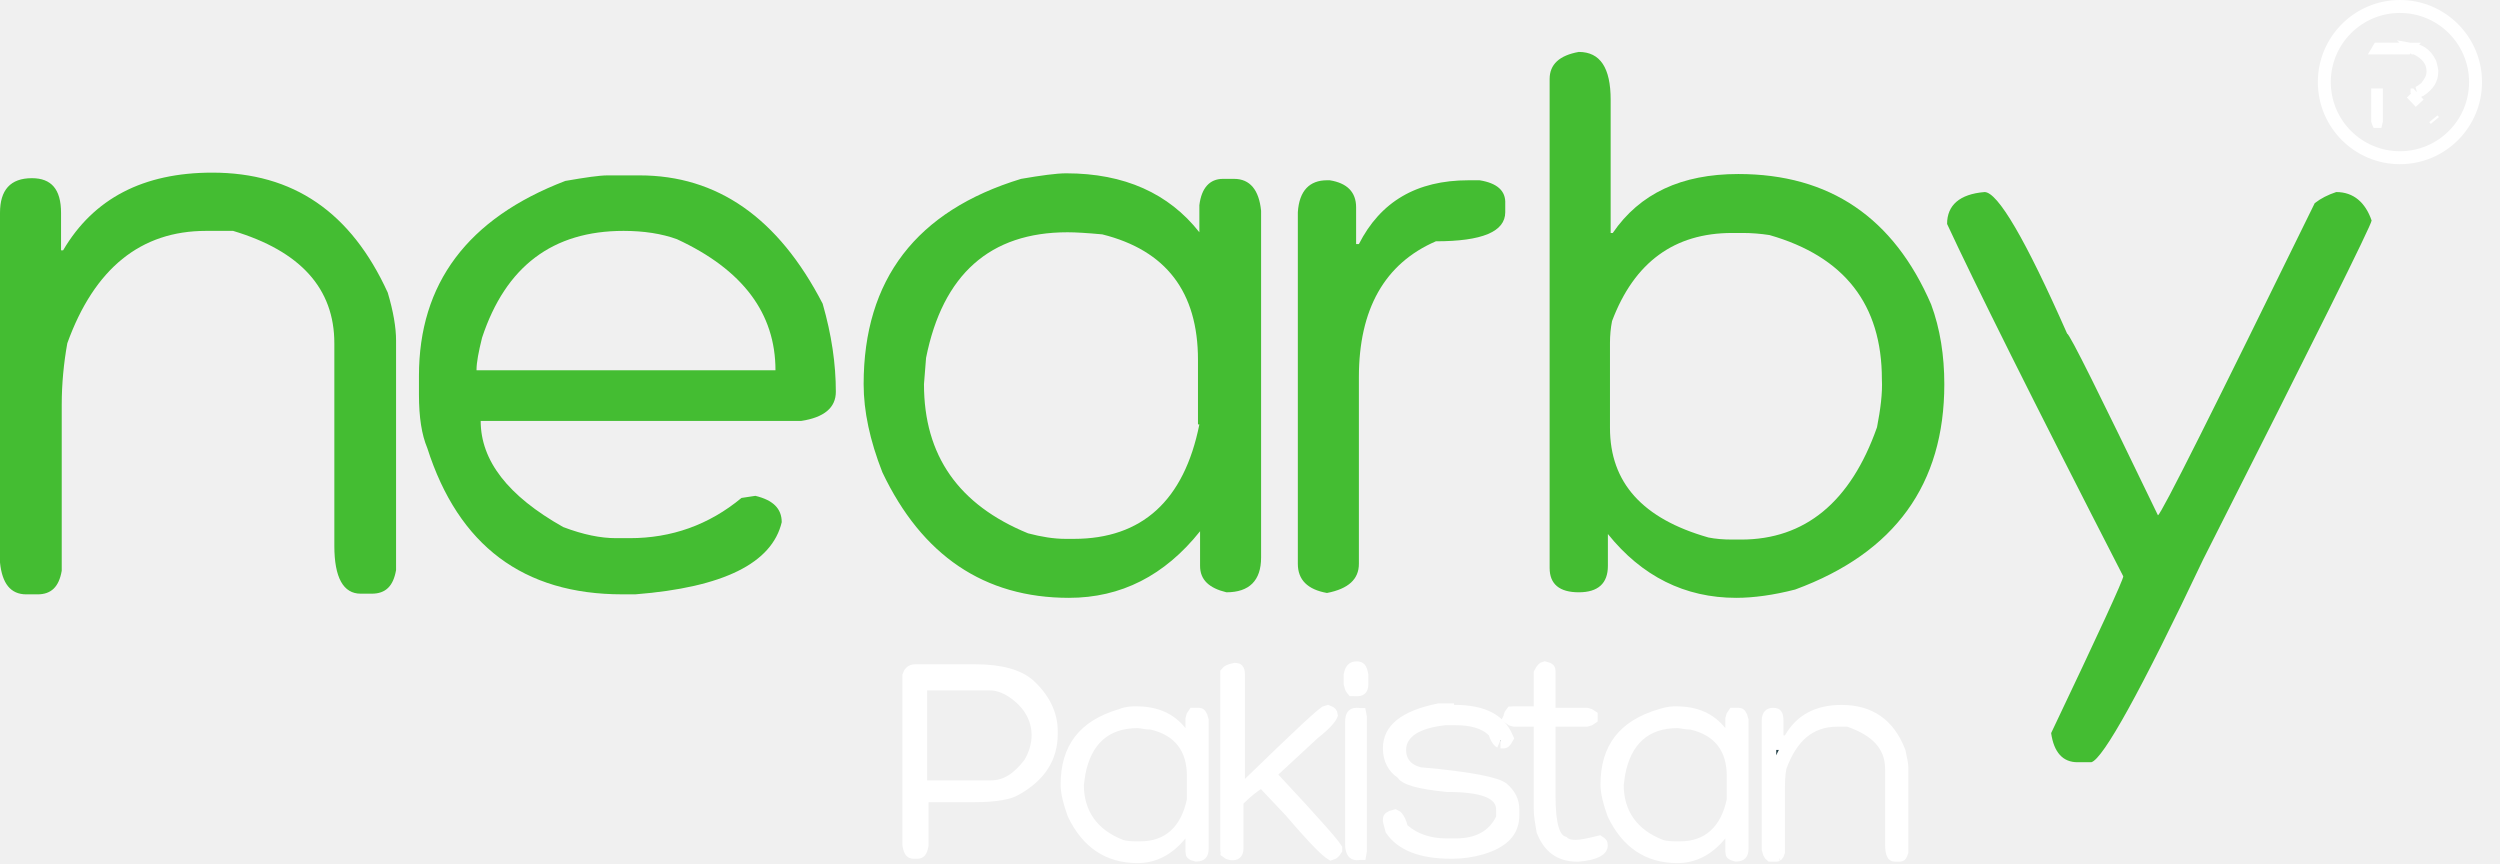
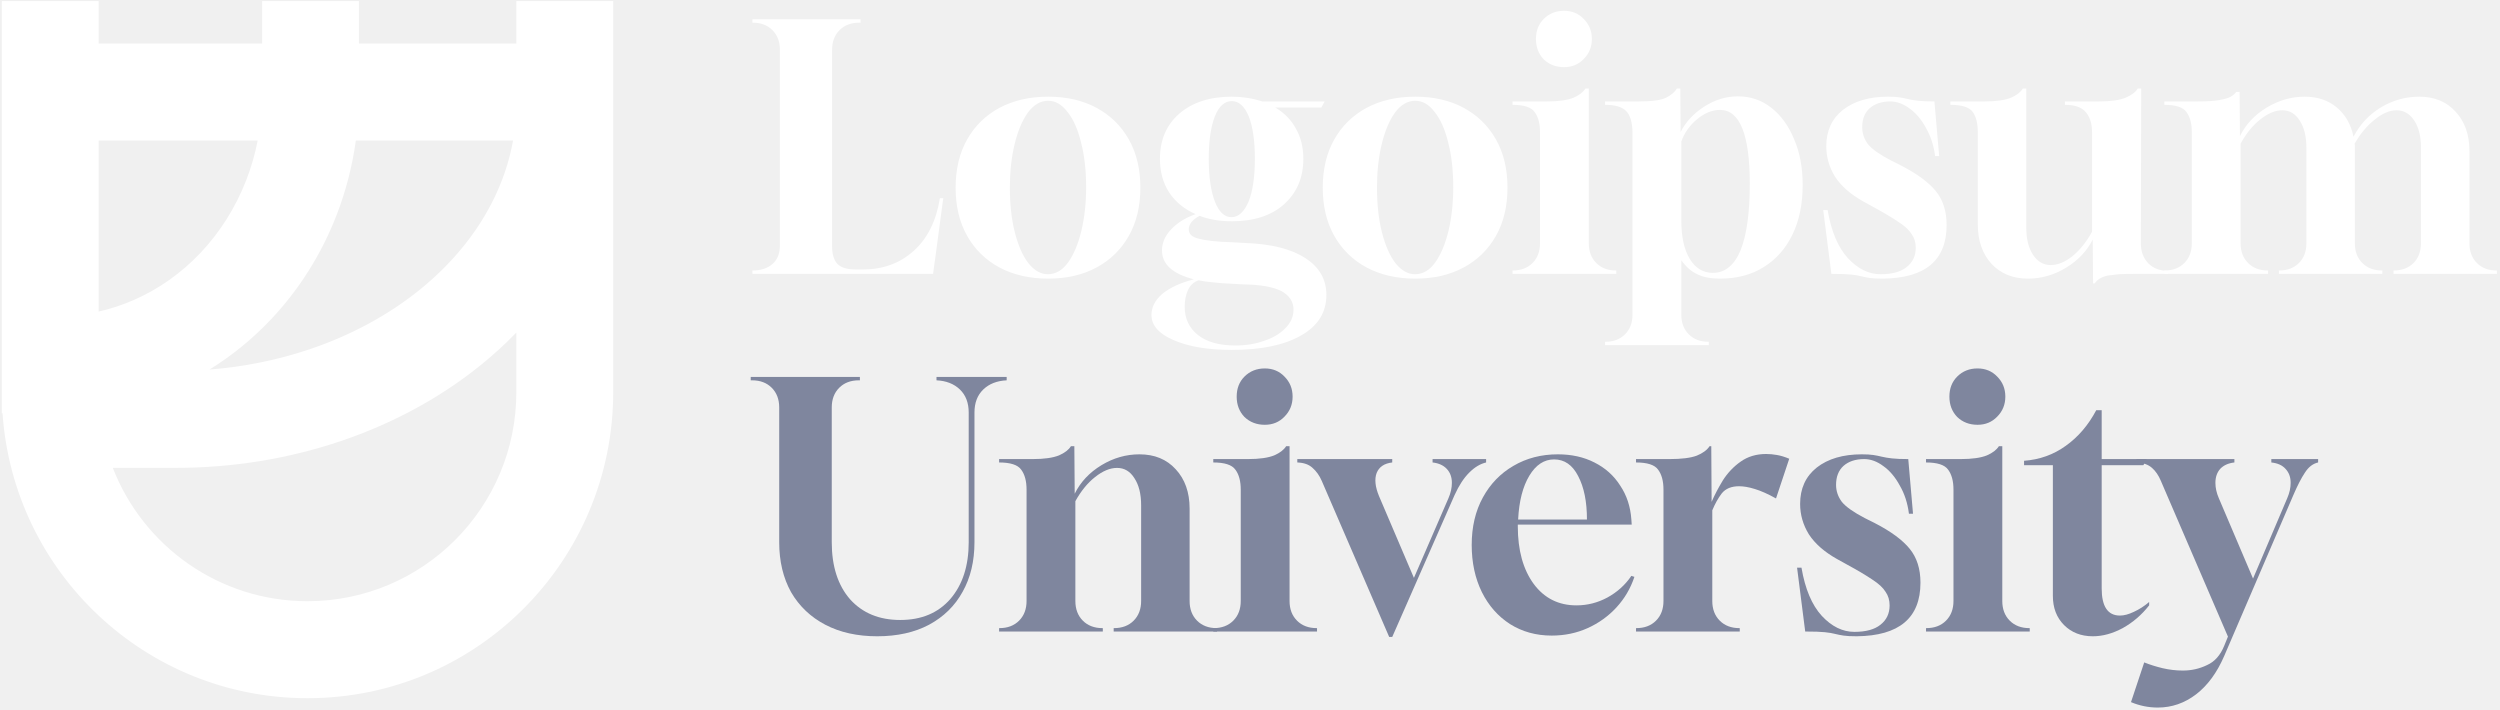
- <svg xmlns="http://www.w3.org/2000/svg" width="110" height="38" viewBox="0 0 110 38" fill="none">
-   <path d="M9.339 7.596C6.318 7.596 4.12 8.725 2.777 11.014H2.686V9.366C2.686 8.328 2.259 7.84 1.404 7.84C0.458 7.84 0 8.359 0 9.366V24.748C0.092 25.664 0.458 26.152 1.16 26.152H1.648C2.259 26.152 2.594 25.817 2.716 25.115V17.82C2.716 16.874 2.808 15.958 2.961 15.104C4.151 11.808 6.196 10.159 9.065 10.159H10.255C13.216 11.045 14.711 12.693 14.711 15.104V24.016C14.711 25.42 15.108 26.122 15.871 26.122H16.359C16.97 26.122 17.305 25.786 17.427 25.084V14.982C17.427 14.402 17.305 13.7 17.061 12.876C15.444 9.335 12.91 7.596 9.339 7.596Z" fill="#44BD32" />
-   <path d="M28.139 7.717H26.735C26.369 7.717 25.759 7.808 24.873 7.961C20.57 9.609 18.434 12.478 18.434 16.537V17.361C18.434 18.369 18.556 19.132 18.8 19.712C20.173 24.015 23.042 26.151 27.376 26.151H27.956C31.832 25.846 33.969 24.778 34.396 22.977C34.396 22.367 33.999 22 33.236 21.817L32.626 21.909C31.191 23.099 29.543 23.679 27.712 23.679H27.102C26.43 23.679 25.667 23.527 24.782 23.191C22.34 21.817 21.15 20.261 21.15 18.521H35.251C36.258 18.369 36.777 17.941 36.777 17.239C36.777 16.018 36.593 14.737 36.197 13.363C34.243 9.579 31.558 7.717 28.139 7.717ZM20.967 16.263C20.967 15.957 21.058 15.469 21.211 14.859C22.249 11.715 24.324 10.159 27.437 10.159C28.322 10.159 29.116 10.28 29.787 10.525C32.687 11.868 34.121 13.79 34.121 16.293H20.967V16.263Z" fill="#44BD32" />
-   <path d="M54.298 7.87H53.81C53.23 7.87 52.864 8.267 52.772 9.03V10.22C51.429 8.511 49.476 7.626 46.912 7.626C46.485 7.626 45.813 7.718 44.928 7.87C40.32 9.274 38 12.296 38 16.904C38 18.095 38.275 19.377 38.824 20.78C40.564 24.443 43.311 26.305 47.034 26.305C49.323 26.305 51.246 25.328 52.803 23.375V24.901C52.803 25.511 53.199 25.877 53.962 26.061C54.97 26.061 55.488 25.542 55.488 24.535V9.274C55.397 8.358 55 7.87 54.298 7.87ZM52.772 18.674C52.101 22.032 50.239 23.71 47.248 23.71H46.882C46.363 23.71 45.813 23.619 45.233 23.466C42.181 22.215 40.655 20.048 40.655 16.904L40.747 15.745C41.479 12.082 43.555 10.22 46.973 10.22C47.339 10.22 47.828 10.251 48.499 10.312C51.307 11.014 52.711 12.845 52.711 15.836V18.674H52.772Z" fill="#44BD32" />
-   <path d="M65.102 7.932H64.614C62.325 7.932 60.737 8.878 59.791 10.74H59.669V9.122C59.669 8.45 59.272 8.054 58.509 7.932H58.387C57.624 7.932 57.166 8.389 57.105 9.336V24.81C57.105 25.512 57.533 25.939 58.387 26.091C59.334 25.908 59.791 25.481 59.791 24.81V16.599C59.791 13.608 60.921 11.594 63.179 10.617C65.224 10.617 66.231 10.19 66.231 9.336V8.969C66.262 8.389 65.865 8.054 65.102 7.932Z" fill="#44BD32" />
-   <path d="M76.485 7.657C73.983 7.657 72.151 8.511 70.961 10.251H70.869V4.391C70.869 2.987 70.412 2.285 69.466 2.285C68.611 2.438 68.184 2.835 68.184 3.475V24.993C68.184 25.695 68.611 26.061 69.466 26.061C70.32 26.061 70.747 25.664 70.747 24.901V23.497C72.243 25.359 74.135 26.305 76.394 26.305C77.157 26.305 78.042 26.183 78.988 25.939C83.383 24.321 85.55 21.3 85.55 16.905C85.55 15.653 85.367 14.463 84.97 13.395C83.322 9.58 80.514 7.657 76.485 7.657ZM82.589 18.797C81.43 22.093 79.415 23.741 76.607 23.741H76.241C75.814 23.741 75.478 23.711 75.173 23.65C72.273 22.826 70.839 21.239 70.839 18.827V15.073C70.839 14.768 70.869 14.432 70.93 14.127C71.907 11.533 73.677 10.251 76.211 10.251H76.699C77.065 10.251 77.462 10.282 77.859 10.343C81.155 11.289 82.803 13.395 82.803 16.691C82.834 17.301 82.742 18.003 82.589 18.797Z" fill="#44BD32" />
-   <path d="M102.794 8.45C102.428 8.572 102.123 8.725 101.848 8.939C97.392 18.034 95.103 22.612 94.95 22.673C92.386 17.362 91.074 14.707 90.952 14.676C89.121 10.526 87.9 8.45 87.32 8.45C86.221 8.542 85.672 9.03 85.672 9.854C86.862 12.418 89.426 17.576 93.424 25.359C93.424 25.511 92.356 27.831 90.25 32.256C90.372 33.111 90.769 33.538 91.41 33.538H92.02C92.539 33.386 94.187 30.425 96.934 24.626C101.878 14.86 104.351 9.885 104.351 9.702C104.076 8.908 103.557 8.45 102.794 8.45Z" fill="#44BD32" />
-   <path d="M40.282 29.547H42.9C44.078 29.547 44.817 29.796 45.244 30.17C45.891 30.76 46.221 31.444 46.221 32.165V32.293C46.221 33.308 45.727 34.104 44.661 34.696L44.651 34.701C44.412 34.845 43.85 34.976 42.9 34.976H40.537V37.182C40.508 37.342 40.474 37.409 40.451 37.437C40.443 37.446 40.437 37.451 40.429 37.454C40.418 37.459 40.394 37.466 40.346 37.466H40.218C40.17 37.466 40.145 37.459 40.135 37.454C40.126 37.451 40.12 37.446 40.112 37.437C40.09 37.409 40.055 37.34 40.026 37.178V29.727C40.045 29.668 40.072 29.627 40.103 29.601C40.136 29.573 40.19 29.547 40.282 29.547ZM40.474 34.656H43.602C44.322 34.656 44.851 34.245 45.323 33.639L45.335 33.623L45.346 33.606C45.561 33.248 45.71 32.808 45.71 32.356C45.71 31.521 45.248 30.786 44.402 30.293L44.394 30.288L44.384 30.283L44.18 30.189C43.978 30.105 43.782 30.058 43.539 30.058H40.474V34.656Z" fill="#223F46" stroke="white" stroke-width="0.639" />
-   <path d="M49.989 31.398C50.864 31.398 51.469 31.684 51.911 32.236L52.48 32.947V31.632C52.504 31.522 52.529 31.476 52.54 31.462H52.735C52.757 31.462 52.766 31.466 52.768 31.467C52.769 31.467 52.774 31.47 52.783 31.48C52.805 31.507 52.835 31.569 52.862 31.692V37.338C52.862 37.48 52.827 37.528 52.812 37.543C52.799 37.557 52.757 37.585 52.64 37.59C52.528 37.564 52.495 37.541 52.489 37.535C52.489 37.535 52.488 37.534 52.486 37.529C52.484 37.522 52.48 37.503 52.48 37.465V35.996L51.913 36.688C51.387 37.332 50.77 37.657 50.053 37.657C49.406 37.657 48.863 37.496 48.411 37.192C47.96 36.889 47.581 36.431 47.281 35.807C47.098 35.314 46.987 34.851 46.987 34.527C46.987 33.718 47.181 33.089 47.552 32.606C47.923 32.123 48.497 31.755 49.313 31.513L49.327 31.509L49.341 31.503C49.6 31.399 49.805 31.398 49.989 31.398ZM50.053 31.718C49.353 31.718 48.761 31.912 48.307 32.318C47.856 32.722 47.577 33.305 47.44 34.02L47.438 34.028L47.438 34.035L47.374 34.482L47.37 34.505V34.527C47.37 35.157 47.529 35.719 47.86 36.188C48.191 36.657 48.677 37.011 49.298 37.252L49.313 37.258C49.564 37.341 49.876 37.338 50.053 37.338H50.181C50.789 37.338 51.318 37.157 51.728 36.784C52.135 36.415 52.399 35.884 52.536 35.232L52.543 35.199V34.145C52.543 33.552 52.403 33.031 52.086 32.617C51.767 32.202 51.297 31.93 50.7 31.79L50.664 31.781H50.627C50.526 31.781 50.435 31.769 50.345 31.754C50.271 31.742 50.151 31.718 50.053 31.718Z" fill="#223F46" stroke="white" stroke-width="0.639" />
-   <path d="M54.415 29.495C54.423 29.498 54.425 29.501 54.426 29.502C54.431 29.508 54.458 29.549 54.458 29.675V35.028L54.999 34.502C56.085 33.448 56.913 32.652 57.485 32.12C57.772 31.854 57.991 31.656 58.145 31.526C58.222 31.461 58.277 31.418 58.313 31.392C58.319 31.388 58.324 31.384 58.327 31.382L58.428 31.349C58.484 31.369 58.511 31.392 58.523 31.405C58.535 31.419 58.54 31.433 58.542 31.449C58.539 31.456 58.536 31.468 58.526 31.485C58.501 31.53 58.458 31.592 58.391 31.67C58.257 31.825 58.051 32.017 57.774 32.232L57.764 32.241L57.753 32.251L56.029 33.847L55.793 34.065L56.013 34.3C56.938 35.289 57.638 36.053 58.105 36.584C58.34 36.85 58.513 37.054 58.626 37.198C58.678 37.264 58.714 37.313 58.736 37.347V37.377C58.677 37.473 58.621 37.511 58.581 37.523C58.565 37.513 58.541 37.498 58.512 37.476C58.423 37.407 58.3 37.297 58.14 37.137C57.821 36.818 57.381 36.331 56.808 35.662L56.803 35.656L56.797 35.65L55.712 34.501L55.526 34.305L55.303 34.454C55.095 34.592 54.823 34.797 54.487 35.133L54.394 35.227V37.339C54.394 37.434 54.366 37.481 54.35 37.499C54.335 37.516 54.311 37.53 54.267 37.53H54.181C54.061 37.504 54.026 37.477 54.02 37.472C54.02 37.471 54.019 37.47 54.018 37.466C54.015 37.458 54.011 37.439 54.011 37.402V29.62C54.039 29.585 54.119 29.528 54.349 29.485C54.385 29.487 54.406 29.491 54.415 29.495Z" fill="#223F46" stroke="white" stroke-width="0.639" />
-   <path d="M59.696 31.463C59.756 31.463 59.793 31.469 59.815 31.475H59.817C59.819 31.484 59.823 31.5 59.823 31.526V37.466C59.823 37.491 59.819 37.507 59.817 37.517C59.816 37.517 59.816 37.517 59.815 37.518C59.793 37.523 59.756 37.529 59.696 37.529C59.633 37.529 59.602 37.51 59.578 37.477C59.544 37.431 59.504 37.33 59.504 37.147V31.782C59.504 31.616 59.534 31.536 59.557 31.505C59.565 31.493 59.573 31.486 59.587 31.48C59.603 31.472 59.636 31.463 59.696 31.463ZM59.696 29.419C59.744 29.419 59.769 29.426 59.779 29.431C59.788 29.434 59.794 29.438 59.802 29.447C59.825 29.474 59.859 29.544 59.888 29.707V30.121C59.888 30.217 59.859 30.264 59.843 30.282C59.828 30.299 59.804 30.312 59.76 30.312H59.568C59.546 30.312 59.537 30.309 59.535 30.309C59.534 30.308 59.529 30.305 59.52 30.294C59.497 30.267 59.467 30.204 59.44 30.079V29.708C59.466 29.568 59.507 29.5 59.538 29.469C59.563 29.443 59.605 29.419 59.696 29.419Z" fill="#223F46" stroke="white" stroke-width="0.639" />
-   <path d="M63.657 31.27V31.334H63.977C64.649 31.334 65.15 31.442 65.519 31.64C65.859 31.823 66.103 32.094 66.269 32.474C66.231 32.541 66.204 32.578 66.184 32.597C66.173 32.606 66.167 32.609 66.165 32.609C66.164 32.61 66.16 32.611 66.148 32.611H66.02C66.039 32.611 66.023 32.622 65.977 32.571C65.929 32.519 65.867 32.42 65.812 32.255L65.789 32.184L65.735 32.13C65.325 31.72 64.707 31.59 64.041 31.59H63.576L63.559 31.592C62.962 31.658 62.476 31.794 62.129 32.016C61.768 32.246 61.55 32.579 61.55 32.995C61.55 33.242 61.613 33.478 61.773 33.675C61.931 33.869 62.156 33.993 62.42 34.068L62.45 34.076L62.48 34.079C63.592 34.174 64.442 34.286 65.05 34.402C65.354 34.461 65.592 34.52 65.769 34.577C65.949 34.636 66.039 34.685 66.074 34.712C66.392 34.978 66.531 35.274 66.531 35.613V35.868C66.531 36.211 66.429 36.483 66.225 36.706C66.04 36.907 65.757 37.086 65.348 37.227L65.164 37.286C64.745 37.406 64.329 37.465 63.913 37.465H63.85C62.52 37.465 61.7 37.11 61.268 36.495C61.24 36.389 61.214 36.294 61.195 36.224C61.184 36.18 61.175 36.148 61.17 36.125C61.168 36.118 61.168 36.113 61.167 36.109V36.06C61.167 36.038 61.171 36.029 61.172 36.027C61.172 36.026 61.174 36.021 61.185 36.012C61.211 35.991 61.268 35.963 61.378 35.938C61.392 35.944 61.414 35.959 61.444 35.996C61.503 36.069 61.568 36.199 61.626 36.403L61.652 36.495L61.726 36.558C62.241 36.999 62.894 37.21 63.657 37.21H64.041C64.525 37.21 64.947 37.123 65.302 36.932C65.66 36.738 65.928 36.447 66.114 36.075L66.148 36.008V35.613C66.148 35.404 66.073 35.215 65.931 35.06C65.795 34.914 65.609 34.811 65.401 34.737C64.993 34.592 64.411 34.528 63.676 34.527C63.05 34.464 62.583 34.388 62.254 34.293C61.904 34.192 61.788 34.091 61.76 34.044L61.723 33.982L61.663 33.942C61.374 33.75 61.167 33.405 61.167 32.931C61.167 32.522 61.327 32.197 61.662 31.927C62.008 31.649 62.549 31.425 63.31 31.27H63.657Z" fill="#223F46" stroke="white" stroke-width="0.639" />
-   <path d="M67.969 29.423C68.076 29.448 68.109 29.472 68.114 29.477C68.115 29.478 68.116 29.479 68.117 29.482C68.12 29.489 68.124 29.509 68.124 29.547V31.463H69.811C69.918 31.487 69.962 31.512 69.977 31.523V31.592C69.963 31.603 69.918 31.63 69.807 31.654H68.124V35.039C68.124 35.655 68.172 36.139 68.273 36.478C68.324 36.648 68.394 36.806 68.498 36.927C68.569 37.009 68.659 37.072 68.764 37.109C68.82 37.161 68.884 37.193 68.939 37.214C69.051 37.256 69.188 37.274 69.338 37.274C69.563 37.274 69.895 37.206 70.353 37.093C70.395 37.12 70.41 37.135 70.413 37.14C70.414 37.141 70.423 37.151 70.423 37.21C70.423 37.25 70.41 37.319 70.261 37.402C70.103 37.49 69.835 37.563 69.44 37.594H69.401C69.01 37.594 68.712 37.496 68.481 37.327C68.253 37.161 68.065 36.907 67.923 36.549C67.859 36.167 67.805 35.891 67.805 35.613V31.654H66.634C66.521 31.63 66.476 31.602 66.463 31.592L66.464 31.59V31.568C66.49 31.449 66.517 31.415 66.522 31.409C66.523 31.409 66.523 31.408 66.527 31.406C66.534 31.404 66.554 31.398 66.592 31.398H67.805V29.628C67.851 29.54 67.886 29.486 67.919 29.453C67.937 29.435 67.951 29.427 67.969 29.423Z" fill="#223F46" stroke="white" stroke-width="0.639" />
-   <path d="M73.743 31.398C74.618 31.398 75.223 31.684 75.665 32.236L76.233 32.947V31.632C76.257 31.522 76.283 31.476 76.294 31.462H76.489C76.511 31.462 76.519 31.466 76.522 31.467C76.523 31.467 76.528 31.47 76.537 31.48C76.559 31.507 76.589 31.569 76.616 31.692V37.338C76.616 37.48 76.581 37.528 76.566 37.543C76.553 37.557 76.511 37.585 76.394 37.59C76.282 37.564 76.249 37.541 76.243 37.535C76.243 37.535 76.242 37.534 76.24 37.529C76.238 37.522 76.233 37.503 76.233 37.465V35.996L75.667 36.688C75.141 37.332 74.523 37.657 73.807 37.657C73.16 37.657 72.617 37.496 72.165 37.192C71.714 36.889 71.335 36.431 71.035 35.807C70.852 35.314 70.741 34.851 70.741 34.527C70.741 33.718 70.935 33.089 71.306 32.606C71.677 32.123 72.251 31.755 73.067 31.513L73.077 31.51C73.415 31.397 73.632 31.398 73.743 31.398ZM73.807 31.718C73.107 31.718 72.514 31.912 72.061 32.318C71.61 32.722 71.331 33.305 71.194 34.02L71.192 34.028L71.191 34.035L71.128 34.482L71.124 34.505V34.527C71.124 35.157 71.283 35.719 71.614 36.188C71.945 36.657 72.431 37.011 73.052 37.252L73.067 37.258C73.318 37.341 73.63 37.338 73.807 37.338H73.935C74.543 37.338 75.07 37.157 75.481 36.784C75.888 36.415 76.153 35.884 76.29 35.232L76.297 35.199V34.145C76.297 33.552 76.157 33.031 75.84 32.617C75.521 32.202 75.05 31.93 74.454 31.79L74.418 31.781H74.381C74.28 31.781 74.189 31.769 74.099 31.754C74.025 31.742 73.905 31.718 73.807 31.718Z" fill="#223F46" stroke="white" stroke-width="0.639" />
-   <path d="M81.028 31.336C81.647 31.336 82.155 31.483 82.562 31.766C82.965 32.045 83.293 32.475 83.529 33.086C83.561 33.244 83.59 33.366 83.612 33.486C83.635 33.61 83.647 33.698 83.647 33.763V37.48C83.625 37.554 83.605 37.584 83.597 37.592C83.594 37.595 83.594 37.595 83.596 37.594C83.598 37.593 83.594 37.595 83.583 37.595H83.391C83.372 37.595 83.36 37.593 83.353 37.591C83.346 37.589 83.343 37.587 83.343 37.587C83.342 37.587 83.341 37.586 83.339 37.584C83.337 37.581 83.332 37.576 83.326 37.565C83.296 37.512 83.264 37.389 83.264 37.148V33.826C83.264 33.303 83.092 32.857 82.756 32.492C82.428 32.136 81.959 31.875 81.39 31.674L81.338 31.655H80.837C80.226 31.655 79.703 31.837 79.272 32.202C78.849 32.561 78.537 33.079 78.302 33.716L78.293 33.739L78.288 33.764C78.217 34.12 78.218 34.472 78.218 34.849V37.481C78.196 37.555 78.176 37.584 78.168 37.592C78.165 37.594 78.165 37.595 78.167 37.594C78.165 37.594 78.161 37.595 78.154 37.595H77.963C77.94 37.595 77.931 37.59 77.93 37.59C77.929 37.589 77.923 37.587 77.914 37.576C77.892 37.549 77.862 37.486 77.835 37.36V31.719C77.835 31.577 77.87 31.522 77.887 31.504C77.899 31.49 77.931 31.464 78.026 31.464C78.075 31.464 78.099 31.471 78.107 31.475C78.112 31.477 78.113 31.477 78.114 31.48C78.124 31.492 78.154 31.551 78.154 31.719V32.677H78.723L78.814 32.517C79.261 31.735 79.977 31.336 81.028 31.336Z" fill="#223F46" stroke="white" stroke-width="0.639" />
-   <path d="M105.597 6.939C107.434 6.939 108.924 5.45 108.924 3.612C108.924 1.775 107.434 0.285 105.597 0.285C103.759 0.285 102.27 1.775 102.27 3.612C102.27 5.45 103.759 6.939 105.597 6.939Z" stroke="white" stroke-width="0.57" stroke-miterlimit="10" />
-   <path d="M104.613 4.128V5.347C104.613 5.369 104.611 5.384 104.608 5.394H104.591C104.59 5.392 104.589 5.39 104.588 5.388C104.581 5.369 104.575 5.345 104.566 5.313V4.128H104.613ZM107.132 5.3C107.114 5.279 107.093 5.256 107.072 5.229C107.094 5.255 107.114 5.278 107.132 5.3ZM106.187 2.138C106.336 2.164 106.464 2.212 106.572 2.281C106.735 2.385 106.868 2.541 106.969 2.756C106.979 2.796 106.989 2.834 106.998 2.868C107.009 2.91 107.019 2.946 107.027 2.979C107.045 3.049 107.05 3.083 107.05 3.098V3.145C107.05 3.503 106.884 3.762 106.521 4.01C106.507 4.016 106.492 4.021 106.479 4.028C106.477 4.03 106.475 4.033 106.473 4.034H106.396C106.489 3.984 106.582 3.916 106.675 3.847L106.702 3.827L106.722 3.8C106.859 3.617 107.003 3.419 107.003 3.145C107.003 2.932 106.941 2.74 106.814 2.574C106.692 2.413 106.518 2.288 106.312 2.185L106.262 2.16H106.21L106.187 2.138ZM105.925 2.113C105.938 2.113 105.952 2.115 105.966 2.115L105.922 2.16H104.566C104.577 2.138 104.587 2.122 104.595 2.113H105.925ZM106.065 4.128C106.072 4.128 106.079 4.126 106.086 4.126L106.361 4.427C106.397 4.466 106.431 4.505 106.464 4.541L106.143 4.201L106.073 4.128H106.065Z" fill="#223F46" stroke="white" stroke-width="0.469" />
+ <svg xmlns="http://www.w3.org/2000/svg" width="141" height="40" viewBox="0 0 141 40" fill="none" id="Logo">
+   <g id="logotype">
+     <path d="M122.069 15.447V15.255H122.089C122.547 15.255 122.917 15.115 123.197 14.834C123.478 14.553 123.618 14.183 123.618 13.724V7.444C123.618 6.959 123.516 6.582 123.312 6.314C123.121 6.046 122.707 5.912 122.069 5.912V5.721H123.962C124.485 5.721 124.886 5.695 125.167 5.644C125.46 5.593 125.676 5.529 125.817 5.453C125.957 5.364 126.059 5.274 126.123 5.185H126.314L126.333 7.674C126.664 7.01 127.168 6.474 127.843 6.066C128.519 5.657 129.232 5.453 129.985 5.453C130.711 5.453 131.316 5.657 131.801 6.066C132.285 6.474 132.597 7.023 132.738 7.712C133.094 7.023 133.604 6.474 134.267 6.066C134.943 5.657 135.669 5.453 136.447 5.453C137.301 5.453 137.982 5.734 138.492 6.295C139.015 6.857 139.276 7.597 139.276 8.516V13.724C139.276 14.183 139.417 14.553 139.697 14.834C139.977 15.115 140.347 15.255 140.806 15.255H140.825V15.447H134.994V15.255H135.013C135.472 15.255 135.841 15.115 136.122 14.834C136.402 14.553 136.542 14.183 136.542 13.724V8.325C136.542 7.686 136.415 7.176 136.16 6.793C135.905 6.41 135.574 6.219 135.166 6.219C134.771 6.219 134.356 6.397 133.923 6.755C133.489 7.099 133.114 7.552 132.795 8.114C132.808 8.14 132.814 8.171 132.814 8.21C132.814 8.248 132.814 8.28 132.814 8.306V13.724C132.814 14.183 132.954 14.553 133.235 14.834C133.515 15.115 133.885 15.255 134.344 15.255H134.363V15.447H128.532V15.255H128.551C129.01 15.255 129.379 15.115 129.66 14.834C129.94 14.553 130.08 14.183 130.08 13.724V8.325C130.08 7.686 129.953 7.176 129.698 6.793C129.456 6.41 129.131 6.219 128.723 6.219C128.328 6.219 127.913 6.391 127.48 6.736C127.059 7.067 126.69 7.521 126.371 8.095V13.724C126.371 14.183 126.511 14.553 126.792 14.834C127.072 15.115 127.442 15.255 127.901 15.255H127.92V15.447H122.069Z" fill="#FFFFFF" />
+     <path d="M118.049 15.983L118.03 13.513C117.698 14.164 117.195 14.694 116.519 15.102C115.844 15.511 115.13 15.715 114.378 15.715C113.524 15.715 112.836 15.434 112.313 14.872C111.803 14.311 111.548 13.57 111.548 12.652V7.444C111.548 6.959 111.453 6.582 111.262 6.314C111.07 6.046 110.65 5.912 110 5.912V5.721H111.931C112.581 5.721 113.078 5.651 113.422 5.51C113.741 5.37 113.964 5.198 114.091 4.993H114.282V12.843C114.282 13.481 114.41 13.992 114.665 14.374C114.919 14.758 115.251 14.949 115.659 14.949C116.054 14.949 116.462 14.783 116.883 14.451C117.303 14.107 117.673 13.647 117.991 13.073V7.444C117.991 6.984 117.877 6.614 117.647 6.334C117.418 6.053 117.023 5.912 116.462 5.912V5.721H118.393C119.043 5.721 119.54 5.651 119.884 5.51C120.215 5.37 120.445 5.198 120.572 4.993H120.764L120.744 13.724C120.744 14.183 120.884 14.56 121.165 14.853C121.445 15.134 121.815 15.274 122.274 15.274V15.447H120.381C120.05 15.447 119.756 15.453 119.502 15.466C119.247 15.491 119.036 15.517 118.871 15.542C118.527 15.619 118.284 15.766 118.144 15.983H118.049Z" fill="#FFFFFF" />
+     <path d="M106.195 15.715C105.863 15.715 105.615 15.702 105.449 15.677C105.284 15.651 105.124 15.619 104.971 15.581C104.831 15.543 104.64 15.511 104.398 15.485C104.156 15.46 103.786 15.447 103.289 15.447L102.83 11.847H103.078C103.282 13.047 103.665 13.953 104.226 14.566C104.787 15.166 105.398 15.466 106.061 15.466C106.711 15.466 107.202 15.332 107.533 15.064C107.877 14.796 108.049 14.432 108.049 13.973C108.049 13.679 107.973 13.424 107.82 13.207C107.68 12.977 107.431 12.747 107.074 12.518C106.718 12.275 106.233 11.988 105.621 11.656L105.067 11.35C104.366 10.954 103.843 10.495 103.499 9.971C103.168 9.435 103.002 8.861 103.002 8.248C103.002 7.38 103.314 6.697 103.939 6.2C104.576 5.702 105.424 5.453 106.482 5.453C106.749 5.453 106.966 5.466 107.132 5.491C107.297 5.517 107.457 5.549 107.61 5.587C107.763 5.625 107.954 5.657 108.183 5.683C108.413 5.708 108.719 5.721 109.101 5.721L109.369 8.803H109.139C109.063 8.203 108.891 7.674 108.623 7.214C108.368 6.742 108.062 6.378 107.705 6.123C107.348 5.855 106.985 5.721 106.615 5.721C106.131 5.721 105.742 5.849 105.449 6.104C105.169 6.359 105.029 6.716 105.029 7.176C105.029 7.521 105.137 7.84 105.354 8.133C105.583 8.414 106.016 8.72 106.654 9.052L107.227 9.339C108.119 9.799 108.769 10.277 109.177 10.775C109.585 11.273 109.789 11.911 109.789 12.69C109.789 14.681 108.591 15.689 106.195 15.715Z" fill="#FFFFFF" />
+     <path d="M90.524 19.467V19.276H90.543C91.002 19.276 91.372 19.135 91.652 18.855C91.933 18.574 92.073 18.204 92.073 17.744V7.444C92.06 6.882 91.939 6.487 91.71 6.257C91.48 6.027 91.085 5.912 90.524 5.912V5.721H92.417C93.169 5.721 93.686 5.651 93.966 5.51C94.246 5.37 94.45 5.198 94.578 4.993H94.769L94.788 7.444C95.081 6.87 95.527 6.391 96.126 6.008C96.725 5.625 97.356 5.434 98.019 5.434C98.733 5.434 99.364 5.651 99.912 6.085C100.46 6.519 100.887 7.112 101.193 7.865C101.511 8.605 101.671 9.461 101.671 10.431C101.671 11.503 101.479 12.434 101.097 13.226C100.715 14.017 100.173 14.63 99.472 15.064C98.784 15.498 97.962 15.715 97.006 15.715C96.483 15.715 96.056 15.632 95.725 15.466C95.394 15.313 95.094 15.051 94.826 14.681V17.744C94.826 18.204 94.966 18.574 95.247 18.855C95.527 19.135 95.897 19.276 96.356 19.276H96.375V19.467H90.524ZM96.604 15.389C97.292 15.389 97.815 14.962 98.172 14.107C98.516 13.239 98.688 11.994 98.688 10.373C98.688 7.591 98.127 6.199 97.006 6.199C96.572 6.199 96.145 6.372 95.725 6.716C95.304 7.061 95.005 7.482 94.826 7.98V12.441C94.826 13.36 94.986 14.081 95.304 14.604C95.623 15.128 96.056 15.389 96.604 15.389Z" fill="#FFFFFF" />
+     <path d="M85.307 15.447V15.255H85.326C85.785 15.255 86.155 15.115 86.435 14.834C86.716 14.553 86.856 14.183 86.856 13.724V7.444C86.856 6.959 86.754 6.582 86.55 6.314C86.359 6.046 85.945 5.912 85.307 5.912V5.721H87.257C87.907 5.721 88.405 5.651 88.749 5.51C89.068 5.37 89.29 5.198 89.418 4.993H89.609V13.724C89.609 14.183 89.749 14.553 90.03 14.834C90.31 15.115 90.68 15.255 91.139 15.255H91.158V15.447H85.307ZM88.213 3.787C87.755 3.787 87.372 3.64 87.066 3.347C86.773 3.041 86.627 2.658 86.627 2.198C86.627 1.739 86.773 1.362 87.066 1.069C87.372 0.762 87.755 0.609 88.213 0.609C88.66 0.609 89.029 0.762 89.322 1.069C89.628 1.375 89.781 1.751 89.781 2.198C89.781 2.645 89.628 3.021 89.322 3.328C89.029 3.634 88.66 3.787 88.213 3.787Z" fill="#FFFFFF" />
+     <path d="M79.822 15.715C78.777 15.715 77.859 15.504 77.069 15.083C76.292 14.662 75.686 14.068 75.253 13.303C74.82 12.537 74.603 11.63 74.603 10.584C74.603 9.537 74.82 8.631 75.253 7.865C75.686 7.099 76.292 6.506 77.069 6.085C77.859 5.663 78.777 5.453 79.822 5.453C80.867 5.453 81.779 5.663 82.556 6.085C83.334 6.506 83.939 7.099 84.372 7.865C84.806 8.631 85.022 9.537 85.022 10.584C85.022 11.63 84.806 12.537 84.372 13.303C83.939 14.068 83.334 14.662 82.556 15.083C81.779 15.504 80.867 15.715 79.822 15.715ZM79.803 15.466C80.249 15.466 80.632 15.242 80.95 14.796C81.269 14.349 81.517 13.756 81.696 13.015C81.874 12.262 81.963 11.445 81.963 10.565C81.963 9.607 81.868 8.765 81.677 8.037C81.498 7.297 81.243 6.723 80.912 6.314C80.593 5.893 80.23 5.683 79.822 5.683C79.389 5.683 79.006 5.906 78.675 6.353C78.356 6.799 78.108 7.393 77.929 8.133C77.751 8.874 77.662 9.684 77.662 10.565C77.662 11.535 77.757 12.39 77.948 13.13C78.14 13.87 78.395 14.445 78.713 14.853C79.045 15.262 79.408 15.466 79.803 15.466Z" fill="#FFFFFF" />
+     <path d="M69.474 19.735C68.124 19.735 67.027 19.55 66.186 19.18C65.357 18.823 64.943 18.351 64.943 17.763C64.943 17.317 65.154 16.915 65.574 16.557C66.007 16.212 66.594 15.944 67.333 15.753C66.135 15.447 65.536 14.904 65.536 14.126C65.536 13.704 65.702 13.315 66.033 12.958C66.365 12.588 66.83 12.294 67.429 12.077C66.791 11.796 66.294 11.388 65.938 10.852C65.593 10.316 65.421 9.684 65.421 8.956C65.421 7.897 65.784 7.048 66.511 6.41C67.25 5.772 68.238 5.453 69.474 5.453C70.061 5.453 70.634 5.542 71.195 5.721H74.713L74.522 6.066H71.922C72.431 6.359 72.82 6.755 73.088 7.253C73.368 7.738 73.508 8.306 73.508 8.956C73.508 10.016 73.145 10.871 72.419 11.522C71.705 12.16 70.724 12.479 69.474 12.479C68.786 12.479 68.181 12.377 67.658 12.173C67.25 12.39 67.046 12.645 67.046 12.939C67.046 13.194 67.225 13.366 67.582 13.456C67.76 13.507 68.015 13.551 68.346 13.59C68.678 13.628 69.079 13.653 69.551 13.666L70.22 13.704C71.686 13.756 72.814 14.036 73.604 14.547C74.407 15.057 74.808 15.753 74.808 16.634C74.808 17.616 74.337 18.376 73.394 18.912C72.45 19.461 71.144 19.735 69.474 19.735ZM69.455 12.249C69.85 12.249 70.175 11.95 70.43 11.35C70.66 10.75 70.775 9.952 70.775 8.956C70.775 7.948 70.66 7.15 70.43 6.563C70.188 5.989 69.869 5.702 69.474 5.702C69.066 5.702 68.748 5.989 68.519 6.563C68.289 7.15 68.174 7.948 68.174 8.956C68.174 9.965 68.289 10.769 68.519 11.369C68.748 11.956 69.06 12.249 69.455 12.249ZM69.685 19.486C70.271 19.486 70.813 19.397 71.31 19.218C71.807 19.052 72.202 18.816 72.495 18.51C72.801 18.204 72.954 17.853 72.954 17.457C72.954 17.023 72.731 16.678 72.285 16.423C71.813 16.181 71.093 16.053 70.124 16.04L69.455 16.002C69.086 15.989 68.741 15.964 68.423 15.925C68.117 15.9 67.843 15.862 67.601 15.81C67.333 15.9 67.135 16.078 67.008 16.347C66.881 16.615 66.817 16.934 66.817 17.304C66.817 17.968 67.066 18.497 67.563 18.893C68.06 19.289 68.767 19.486 69.685 19.486Z" fill="#FFFFFF" />
+     <path d="M59.117 15.715C58.072 15.715 57.154 15.504 56.364 15.083C55.586 14.662 54.98 14.068 54.547 13.303C54.114 12.537 53.897 11.63 53.897 10.584C53.897 9.537 54.114 8.631 54.547 7.865C54.98 7.099 55.586 6.506 56.364 6.085C57.154 5.663 58.072 5.453 59.117 5.453C60.162 5.453 61.073 5.663 61.85 6.085C62.628 6.506 63.233 7.099 63.667 7.865C64.1 8.631 64.317 9.537 64.317 10.584C64.317 11.63 64.1 12.537 63.667 13.303C63.233 14.068 62.628 14.662 61.85 15.083C61.073 15.504 60.162 15.715 59.117 15.715ZM59.097 15.466C59.544 15.466 59.926 15.242 60.245 14.796C60.563 14.349 60.812 13.756 60.99 13.015C61.169 12.262 61.258 11.445 61.258 10.565C61.258 9.607 61.162 8.765 60.971 8.037C60.792 7.297 60.538 6.723 60.206 6.314C59.888 5.893 59.525 5.683 59.117 5.683C58.683 5.683 58.301 5.906 57.969 6.353C57.651 6.799 57.402 7.393 57.224 8.133C57.045 8.874 56.956 9.684 56.956 10.565C56.956 11.535 57.052 12.39 57.243 13.13C57.434 13.87 57.689 14.445 58.008 14.853C58.339 15.262 58.702 15.466 59.097 15.466Z" fill="#FFFFFF" />
+     <path d="M42.437 15.447V15.255H42.456C42.915 15.255 43.284 15.134 43.565 14.892C43.845 14.649 43.986 14.298 43.986 13.838V2.811C43.986 2.351 43.845 1.981 43.565 1.7C43.284 1.42 42.915 1.279 42.456 1.279H42.437V1.088H48.536V1.279H48.459C48 1.279 47.631 1.42 47.35 1.7C47.07 1.981 46.93 2.351 46.93 2.811V13.915C46.93 14.323 47.025 14.643 47.217 14.872C47.42 15.089 47.771 15.198 48.268 15.198H48.67C49.804 15.198 50.76 14.847 51.537 14.145C52.315 13.443 52.805 12.454 53.01 11.177H53.201L52.627 15.447H42.437Z" fill="#FFFFFF" />
+     <path d="M121.699 39.906C121.176 39.906 120.673 39.804 120.188 39.6L120.934 37.36C121.253 37.487 121.597 37.596 121.966 37.685C122.349 37.775 122.731 37.819 123.114 37.819C123.598 37.819 124.05 37.717 124.471 37.513C124.904 37.322 125.229 36.958 125.446 36.422L125.656 35.905L121.871 27.117C121.743 26.811 121.578 26.568 121.374 26.39C121.157 26.198 120.864 26.096 120.494 26.083V25.892H126.02V26.083C125.675 26.122 125.408 26.243 125.217 26.447C125.038 26.651 124.949 26.913 124.949 27.232C124.949 27.513 125.013 27.8 125.14 28.094L127.071 32.631L129.002 28.094C129.129 27.8 129.193 27.513 129.193 27.232C129.193 26.913 129.098 26.651 128.906 26.447C128.728 26.243 128.46 26.122 128.103 26.083V25.892H130.742V26.083C130.449 26.147 130.2 26.339 129.996 26.658C129.792 26.964 129.576 27.385 129.346 27.921L125.446 36.996C125.038 37.941 124.509 38.662 123.859 39.16C123.209 39.657 122.489 39.906 121.699 39.906Z" fill="#7F869E" />
+     <path d="M118.038 35.886C117.375 35.886 116.833 35.675 116.413 35.254C115.992 34.833 115.782 34.284 115.782 33.607V26.236H114.157V25.988C115.036 25.924 115.82 25.643 116.508 25.145C117.209 24.647 117.783 23.977 118.229 23.135H118.535V25.892H121.078L120.887 26.236H118.535V33.186C118.535 34.207 118.879 34.718 119.567 34.718C119.797 34.718 120.058 34.648 120.351 34.507C120.657 34.367 120.944 34.182 121.212 33.952V34.143C120.791 34.68 120.294 35.107 119.72 35.426C119.147 35.733 118.586 35.886 118.038 35.886Z" fill="#7F869E" />
+     <path d="M108.627 35.618V35.426H108.646C109.105 35.426 109.475 35.286 109.755 35.005C110.035 34.724 110.176 34.354 110.176 33.895V27.615C110.176 27.13 110.074 26.753 109.87 26.485C109.679 26.217 109.264 26.083 108.627 26.083V25.892H110.577C111.227 25.892 111.724 25.822 112.068 25.681C112.387 25.541 112.61 25.369 112.738 25.164H112.929V33.895C112.929 34.354 113.069 34.724 113.349 35.005C113.63 35.286 113.999 35.426 114.458 35.426H114.477V35.618H108.627ZM111.533 23.958C111.074 23.958 110.692 23.811 110.386 23.518C110.093 23.212 109.946 22.829 109.946 22.369C109.946 21.91 110.093 21.533 110.386 21.239C110.692 20.933 111.074 20.78 111.533 20.78C111.979 20.78 112.349 20.933 112.642 21.239C112.948 21.546 113.101 21.922 113.101 22.369C113.101 22.816 112.948 23.192 112.642 23.499C112.349 23.805 111.979 23.958 111.533 23.958Z" fill="#7F869E" />
+     <path d="M104.72 35.886C104.388 35.886 104.14 35.873 103.974 35.847C103.808 35.822 103.649 35.79 103.496 35.752C103.356 35.714 103.165 35.681 102.923 35.656C102.68 35.63 102.311 35.618 101.814 35.618L101.355 32.018H101.604C101.807 33.218 102.19 34.124 102.751 34.737C103.311 35.337 103.923 35.637 104.586 35.637C105.236 35.637 105.727 35.503 106.058 35.235C106.402 34.967 106.574 34.603 106.574 34.143C106.574 33.85 106.498 33.595 106.345 33.378C106.205 33.148 105.956 32.918 105.599 32.688C105.242 32.446 104.758 32.159 104.146 31.827L103.592 31.52C102.891 31.125 102.368 30.665 102.024 30.142C101.693 29.606 101.527 29.032 101.527 28.419C101.527 27.551 101.839 26.868 102.464 26.37C103.101 25.873 103.949 25.624 105.007 25.624C105.274 25.624 105.491 25.637 105.657 25.662C105.822 25.688 105.982 25.72 106.135 25.758C106.288 25.796 106.479 25.828 106.708 25.854C106.938 25.879 107.244 25.892 107.626 25.892L107.894 28.974H107.664C107.588 28.374 107.416 27.845 107.148 27.385C106.893 26.913 106.587 26.549 106.23 26.294C105.873 26.026 105.51 25.892 105.141 25.892C104.656 25.892 104.267 26.019 103.974 26.275C103.694 26.53 103.554 26.887 103.554 27.347C103.554 27.692 103.662 28.011 103.879 28.304C104.108 28.585 104.541 28.891 105.179 29.223L105.752 29.51C106.644 29.97 107.295 30.448 107.702 30.946C108.11 31.444 108.314 32.082 108.314 32.861C108.314 34.852 107.116 35.86 104.72 35.886Z" fill="#7F869E" />
+     <path d="M92.271 35.618V35.426H92.29C92.749 35.426 93.119 35.286 93.399 35.005C93.68 34.724 93.82 34.354 93.82 33.895V27.615C93.82 27.13 93.718 26.753 93.514 26.485C93.323 26.217 92.908 26.083 92.271 26.083V25.892H94.164C94.839 25.892 95.35 25.828 95.694 25.7C96.038 25.56 96.28 25.381 96.42 25.164H96.516L96.535 28.304C96.7 27.921 96.911 27.519 97.166 27.098C97.433 26.677 97.765 26.326 98.16 26.045C98.567 25.751 99.052 25.605 99.613 25.605C99.804 25.605 100.008 25.624 100.225 25.662C100.441 25.7 100.671 25.771 100.913 25.873L100.167 28.113C99.709 27.857 99.307 27.679 98.963 27.577C98.631 27.474 98.338 27.424 98.083 27.424C97.65 27.424 97.325 27.558 97.108 27.826C96.904 28.093 96.726 28.413 96.573 28.783V33.895C96.573 34.354 96.713 34.724 96.994 35.005C97.274 35.286 97.644 35.426 98.103 35.426H98.122V35.618H92.271Z" fill="#7F869E" />
+     <path d="M87.516 35.847C86.636 35.847 85.853 35.63 85.164 35.197C84.489 34.762 83.96 34.163 83.578 33.397C83.195 32.618 83.004 31.731 83.004 30.736C83.004 29.715 83.214 28.821 83.635 28.055C84.055 27.289 84.629 26.696 85.356 26.275C86.095 25.841 86.93 25.624 87.86 25.624C88.638 25.624 89.326 25.777 89.925 26.083C90.537 26.39 91.021 26.823 91.378 27.385C91.748 27.934 91.958 28.572 92.009 29.3L92.028 29.587H85.604V29.683C85.604 31.035 85.904 32.12 86.503 32.937C87.102 33.741 87.905 34.143 88.912 34.143C89.523 34.143 90.103 33.997 90.651 33.703C91.212 33.397 91.665 32.988 92.009 32.478L92.181 32.535C91.964 33.186 91.626 33.761 91.168 34.258C90.709 34.756 90.167 35.145 89.543 35.426C88.918 35.707 88.242 35.847 87.516 35.847ZM85.623 29.3H89.504C89.504 28.291 89.339 27.474 89.007 26.849C88.689 26.224 88.236 25.911 87.65 25.911C87.089 25.911 86.624 26.217 86.254 26.83C85.885 27.443 85.674 28.266 85.623 29.3Z" fill="#7F869E" />
+     <path d="M78.35 35.924L74.545 27.117C74.418 26.824 74.246 26.581 74.029 26.39C73.825 26.198 73.538 26.096 73.168 26.083V25.892H78.522V26.083C78.075 26.134 77.782 26.332 77.642 26.677C77.515 27.021 77.559 27.455 77.776 27.979L79.745 32.593L81.695 28.094C81.823 27.8 81.886 27.513 81.886 27.232C81.886 26.913 81.791 26.651 81.6 26.447C81.409 26.243 81.141 26.122 80.797 26.083V25.892H83.817V26.083C83.486 26.16 83.167 26.351 82.862 26.658C82.556 26.964 82.281 27.385 82.039 27.921L78.522 35.924H78.35Z" fill="#7F869E" />
+     <path d="M68.429 35.618V35.426H68.448C68.907 35.426 69.277 35.286 69.557 35.005C69.838 34.724 69.978 34.354 69.978 33.895V27.615C69.978 27.13 69.876 26.753 69.672 26.485C69.481 26.217 69.067 26.083 68.429 26.083V25.892H70.379C71.029 25.892 71.527 25.822 71.871 25.681C72.189 25.541 72.412 25.369 72.54 25.164H72.731V33.895C72.731 34.354 72.871 34.724 73.152 35.005C73.432 35.286 73.802 35.426 74.261 35.426H74.28V35.618H68.429ZM71.335 23.958C70.877 23.958 70.494 23.811 70.188 23.518C69.895 23.212 69.749 22.829 69.749 22.369C69.749 21.91 69.895 21.533 70.188 21.239C70.494 20.933 70.877 20.78 71.335 20.78C71.782 20.78 72.151 20.933 72.444 21.239C72.75 21.546 72.903 21.922 72.903 22.369C72.903 22.816 72.75 23.192 72.444 23.499C72.151 23.805 71.782 23.958 71.335 23.958Z" fill="#7F869E" />
+     <path d="M56.349 35.618V35.426H56.368C56.827 35.426 57.197 35.286 57.477 35.005C57.757 34.724 57.898 34.354 57.898 33.895V27.615C57.898 27.13 57.796 26.753 57.592 26.485C57.401 26.217 56.986 26.083 56.349 26.083V25.892H58.242C58.892 25.892 59.389 25.822 59.733 25.681C60.052 25.541 60.275 25.369 60.402 25.164H60.593L60.613 27.845C60.944 27.181 61.447 26.645 62.123 26.236C62.798 25.828 63.512 25.624 64.264 25.624C65.118 25.624 65.8 25.905 66.31 26.466C66.832 27.028 67.094 27.768 67.094 28.687V33.895C67.094 34.354 67.234 34.724 67.514 35.005C67.795 35.286 68.164 35.426 68.623 35.426H68.642V35.618H62.811V35.426H62.83C63.289 35.426 63.659 35.286 63.939 35.005C64.219 34.724 64.36 34.354 64.36 33.895V28.496C64.36 27.857 64.232 27.347 63.977 26.964C63.735 26.581 63.41 26.39 63.002 26.39C62.607 26.39 62.193 26.562 61.76 26.907C61.339 27.238 60.969 27.692 60.651 28.266V33.895C60.651 34.354 60.791 34.724 61.071 35.005C61.352 35.286 61.721 35.426 62.18 35.426H62.199V35.618H56.349Z" fill="#7F869E" />
+     <path d="M49.473 35.886C48.351 35.886 47.376 35.669 46.547 35.235C45.719 34.801 45.075 34.188 44.616 33.397C44.17 32.593 43.947 31.655 43.947 30.582V22.982C43.947 22.522 43.807 22.152 43.527 21.871C43.246 21.59 42.877 21.45 42.418 21.45H42.341V21.259H48.498V21.45H48.44C47.981 21.45 47.612 21.59 47.331 21.871C47.051 22.152 46.911 22.522 46.911 22.982V30.582C46.911 31.935 47.255 33.008 47.943 33.799C48.644 34.577 49.587 34.967 50.773 34.967C51.971 34.967 52.914 34.571 53.602 33.78C54.291 32.976 54.635 31.91 54.635 30.582V23.269C54.635 22.72 54.469 22.286 54.138 21.967C53.806 21.648 53.366 21.476 52.818 21.45V21.259H56.776V21.45C56.228 21.476 55.788 21.648 55.457 21.967C55.125 22.286 54.96 22.72 54.96 23.269V30.582C54.96 31.655 54.736 32.586 54.291 33.378C53.857 34.169 53.226 34.788 52.398 35.235C51.582 35.669 50.607 35.886 49.473 35.886Z" fill="#7F869E" />
+   </g>
+   <g id="logomark">
+     <path fill-rule="evenodd" clip-rule="evenodd" d="M29.122 2.455V0.062H34.585V22.113C34.585 31.648 26.866 39.378 17.344 39.378C8.223 39.378 0.757 32.287 0.143 23.31H0.103V0.062H5.565V2.455H14.783V0.062H20.245V2.455H29.122ZM29.122 22.113V18.757C28.508 19.392 27.849 19.994 27.15 20.561C24.843 22.434 22.133 23.898 19.185 24.889C16.237 25.881 13.091 26.387 9.923 26.387H6.362C8.071 30.788 12.344 33.908 17.344 33.908C23.849 33.908 29.122 28.628 29.122 22.113ZM15.301 17.994C14.261 19.098 13.088 20.056 11.812 20.843C13.752 20.692 15.652 20.307 17.446 19.704C19.819 18.905 21.944 17.746 23.71 16.312C25.475 14.879 26.837 13.209 27.752 11.416C28.329 10.284 28.724 9.112 28.937 7.925H20.07C19.87 9.38 19.5 10.807 18.967 12.175C18.121 14.341 16.878 16.32 15.301 17.994ZM5.565 17.572V7.925H14.534C14.383 8.697 14.164 9.454 13.879 10.184C13.283 11.71 12.414 13.087 11.328 14.24C10.242 15.393 8.962 16.298 7.565 16.912C6.916 17.197 6.246 17.418 5.565 17.572Z" fill="#FFFFFF" />
+   </g>
</svg>
